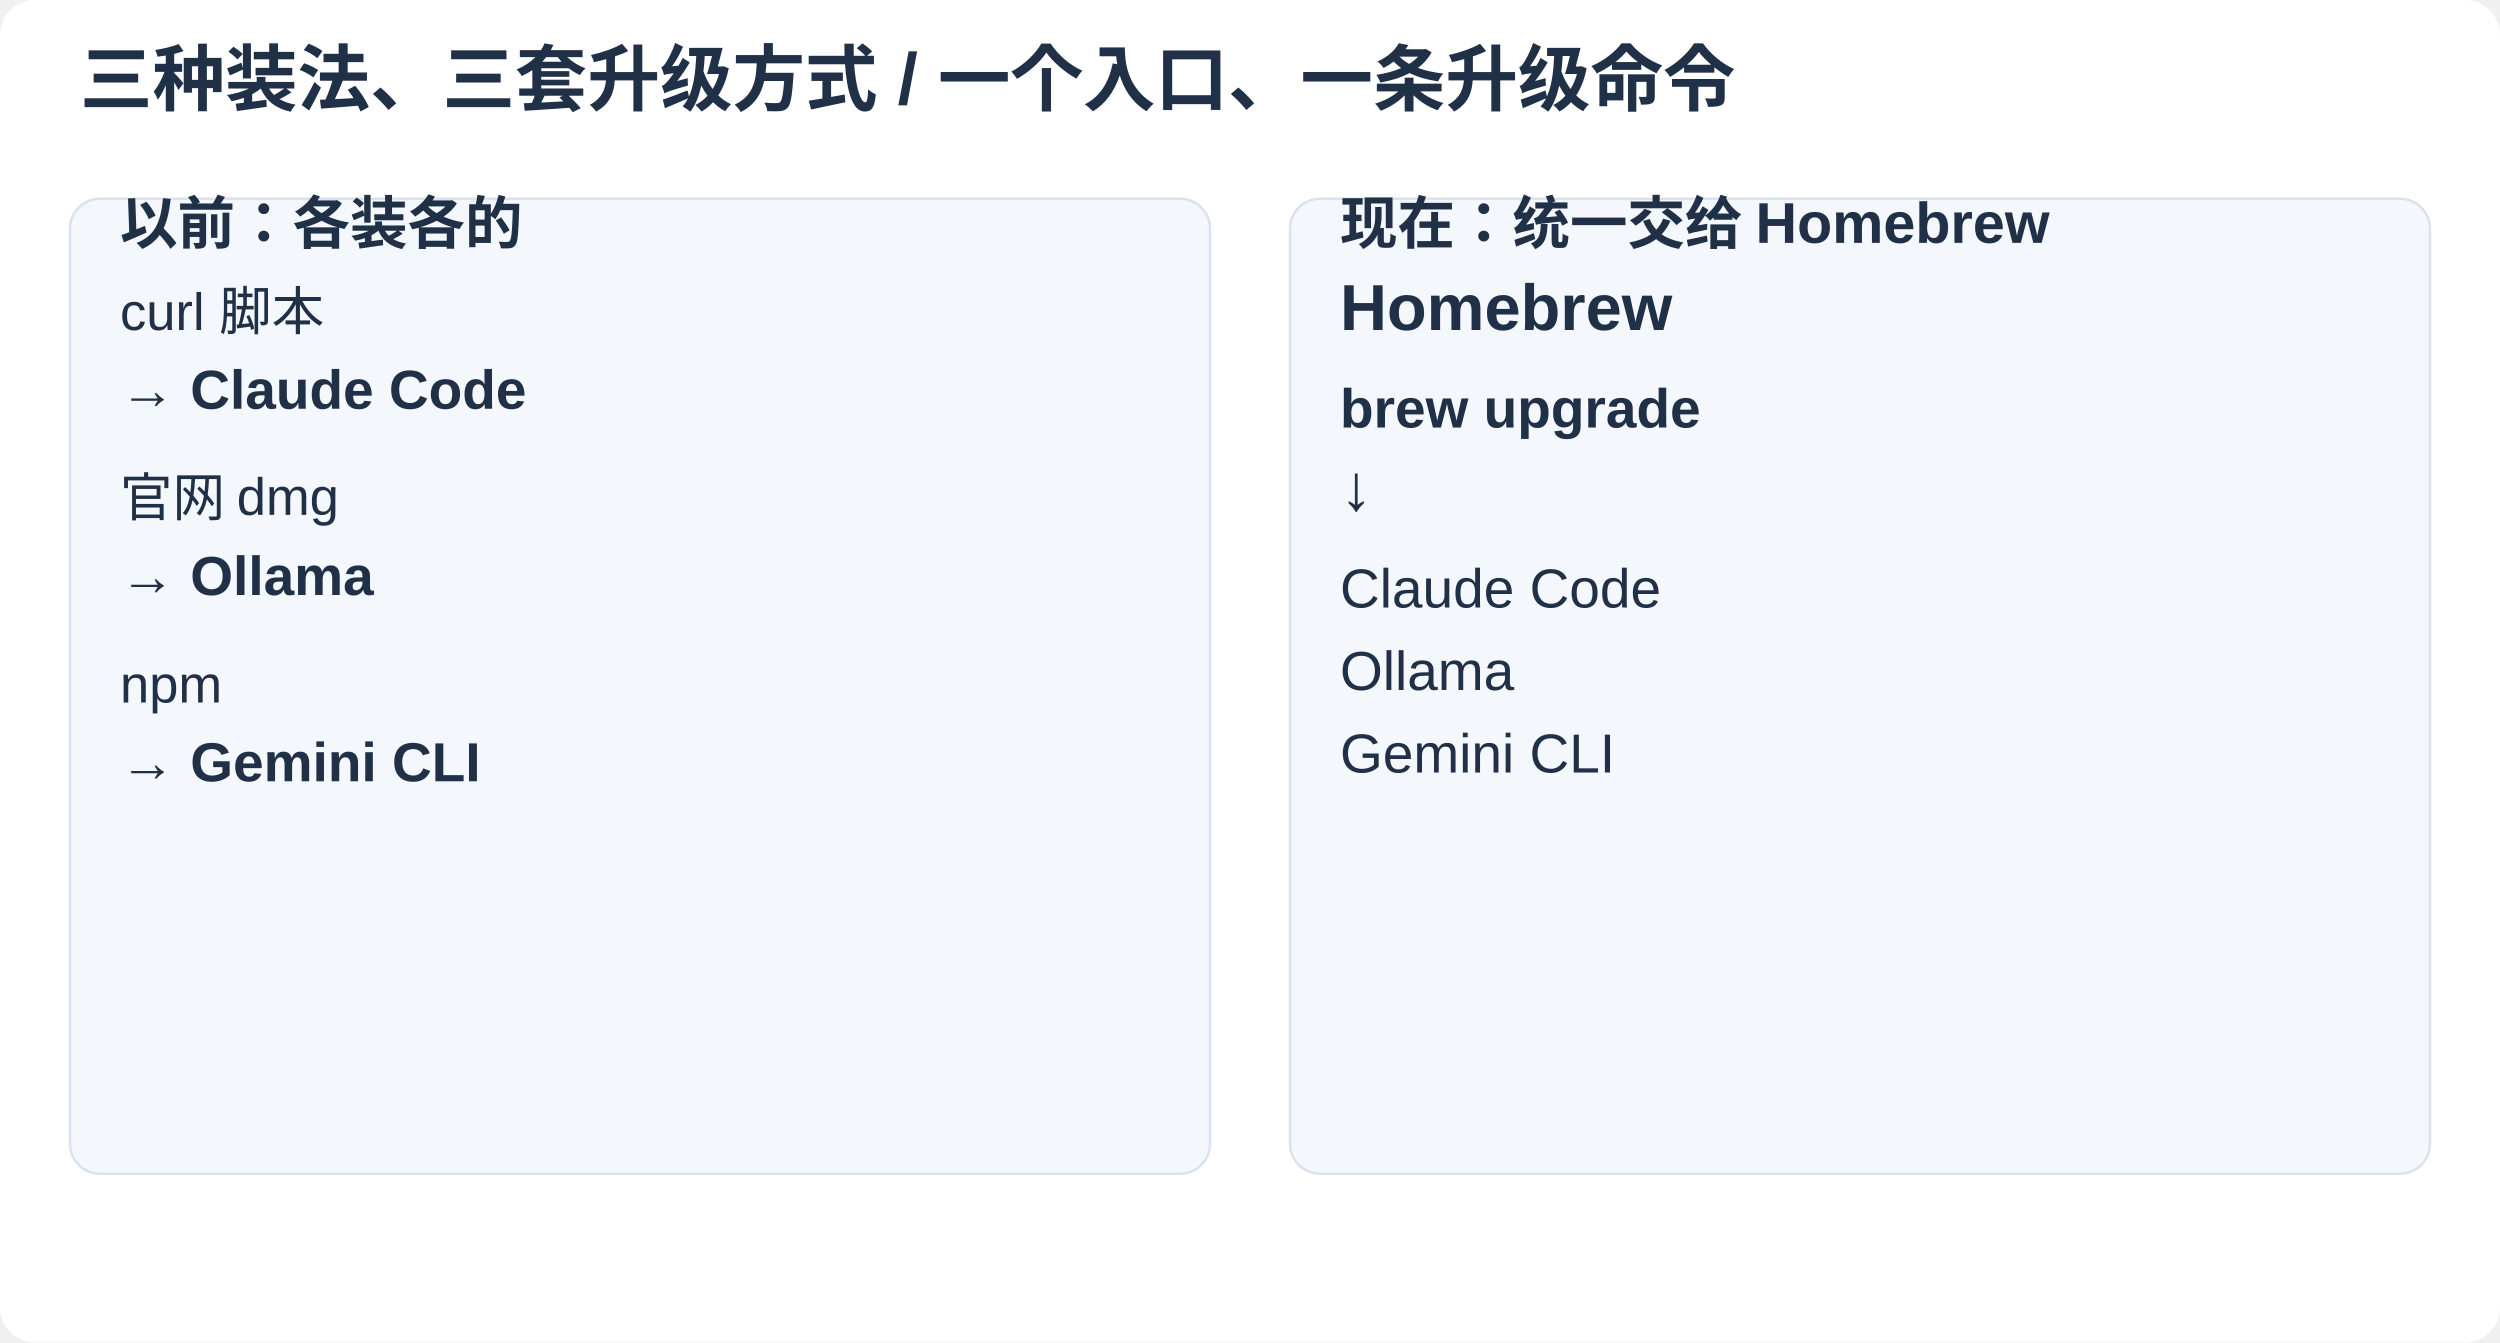
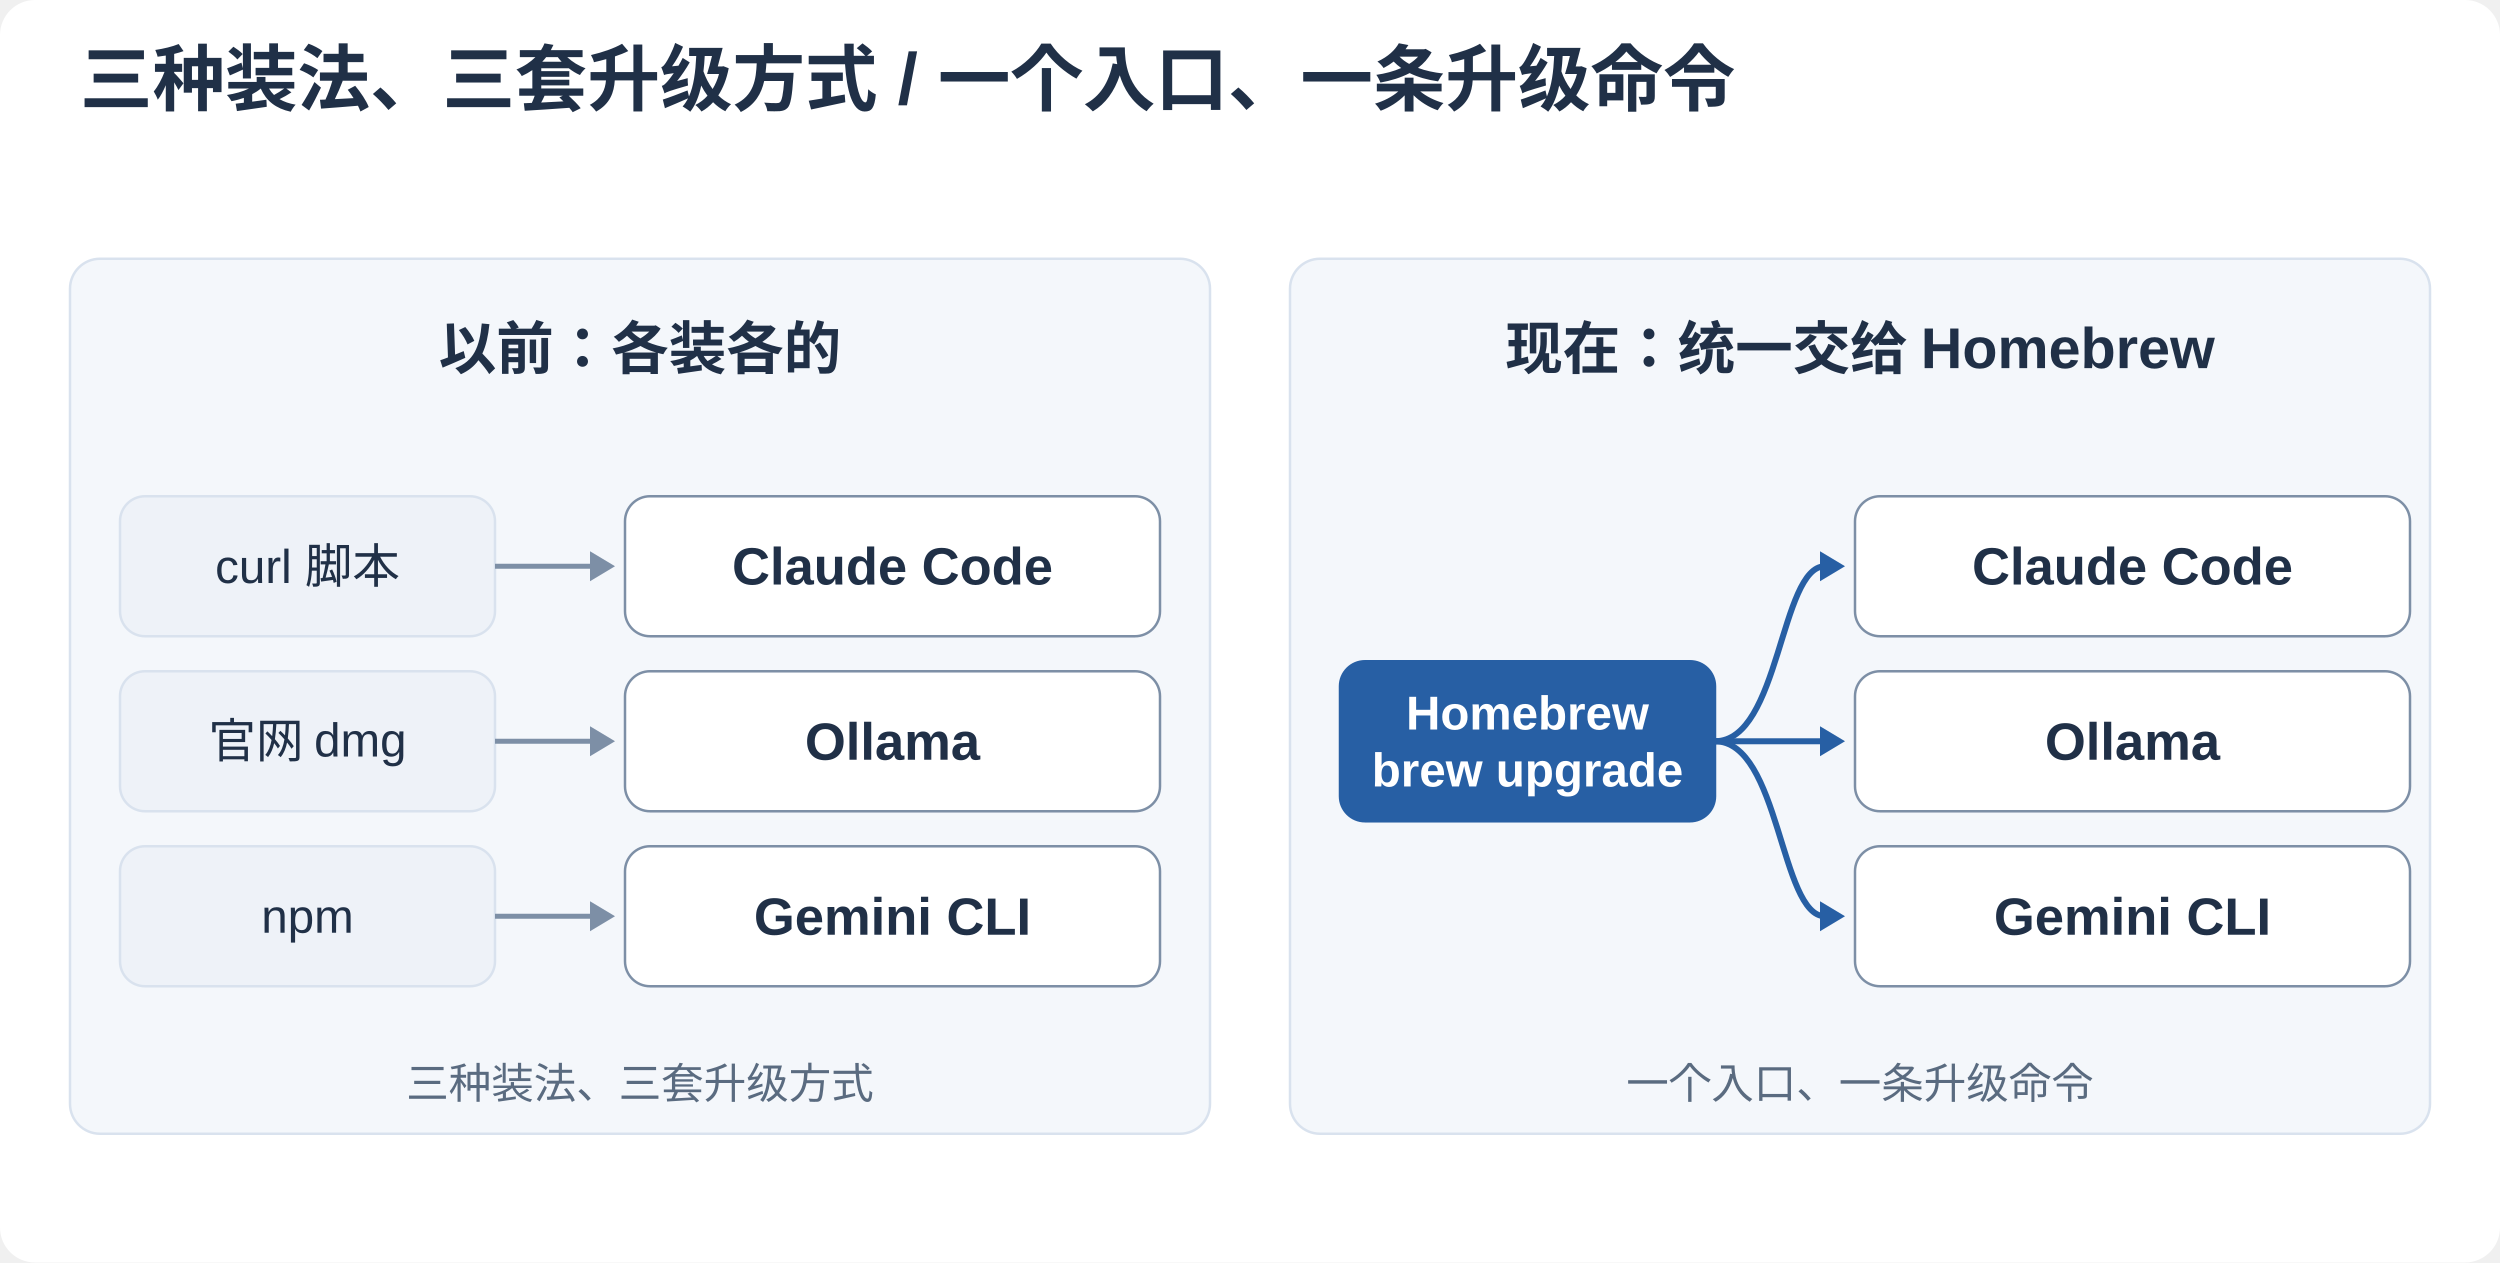
- <svg xmlns="http://www.w3.org/2000/svg" width="1000" height="537" viewBox="0 0 1000 537" lang="zh" role="img" aria-labelledby="title desc">
-   <rect width="1000" height="537" rx="14" fill="#ffffff" />
+ <svg xmlns="http://www.w3.org/2000/svg" width="1000" height="505" viewBox="0 0 1000 505" lang="zh" role="img" aria-labelledby="title desc">
+   <rect width="1000" height="505" rx="14" fill="#ffffff" />
  <g font-family="Arial, Noto Sans, Noto Sans Arabic, PingFang SC, Microsoft YaHei, sans-serif">
    <text x="32" y="42" font-size="29" fill="#203047" text-anchor="start" direction="ltr" unicode-bidi="embed" font-weight="600">三种装法、三套升级方式 / 一个入口、一条升级命令</text>
-     <rect x="28" y="79.5" width="456" height="390" rx="12" fill="#f4f7fb" stroke="#d9e2ee" />
-     <rect x="516" y="79.5" width="456" height="390" rx="12" fill="#f4f7fb" stroke="#d9e2ee" />
-     <text x="48" y="97.5" font-size="23" fill="#203047" text-anchor="start" direction="ltr" unicode-bidi="embed" font-weight="600">以前：各装各的</text>
-     <text x="48" y="132.0" font-size="21" fill="#203047" text-anchor="start" direction="ltr" unicode-bidi="embed">curl 脚本</text>
-     <text x="48" y="163.5" font-size="22" fill="#203047" text-anchor="start" direction="ltr" unicode-bidi="embed" font-weight="600">→ Claude Code</text>
-     <text x="48" y="206.5" font-size="21" fill="#203047" text-anchor="start" direction="ltr" unicode-bidi="embed">官网 dmg</text>
-     <text x="48" y="238.0" font-size="22" fill="#203047" text-anchor="start" direction="ltr" unicode-bidi="embed" font-weight="600">→ Ollama</text>
-     <text x="48" y="281.0" font-size="21" fill="#203047" text-anchor="start" direction="ltr" unicode-bidi="embed">npm</text>
-     <text x="48" y="312.5" font-size="22" fill="#203047" text-anchor="start" direction="ltr" unicode-bidi="embed" font-weight="600">→ Gemini CLI</text>
-     <text x="536" y="97.5" font-size="23" fill="#203047" text-anchor="start" direction="ltr" unicode-bidi="embed" font-weight="600">现在：统一交给 Homebrew</text>
-     <text x="536" y="132.0" font-size="26" fill="#203047" text-anchor="start" direction="ltr" unicode-bidi="embed" font-weight="600">Homebrew</text>
-     <text x="536" y="171.0" font-size="22" fill="#203047" text-anchor="start" direction="ltr" unicode-bidi="embed" font-weight="600">brew upgrade</text>
-     <text x="536" y="204.0" font-size="26" fill="#203047" text-anchor="start" direction="ltr" unicode-bidi="embed">↓</text>
-     <text x="536" y="243.0" font-size="22" fill="#203047" text-anchor="start" direction="ltr" unicode-bidi="embed">Claude Code</text>
-     <text x="536" y="276.0" font-size="22" fill="#203047" text-anchor="start" direction="ltr" unicode-bidi="embed">Ollama</text>
-     <text x="536" y="309.0" font-size="22" fill="#203047" text-anchor="start" direction="ltr" unicode-bidi="embed">Gemini CLI</text>
+     <rect x="28" y="103.5" width="456" height="350" rx="12" fill="#f4f7fb" stroke="#d9e2ee" />
+     <rect x="516" y="103.5" width="456" height="350" rx="12" fill="#f4f7fb" stroke="#d9e2ee" />
+     <text x="256" y="147.6" font-size="23" fill="#203047" text-anchor="middle" direction="ltr" unicode-bidi="embed" font-weight="600">以前：各装各的</text>
+     <text x="744" y="147.6" font-size="23" fill="#203047" text-anchor="middle" direction="ltr" unicode-bidi="embed" font-weight="600">现在：统一交给 Homebrew</text>
+     <rect x="48" y="198.5" width="150" height="56" rx="10" fill="#eef2f8" stroke="#d9e2ee" />
+     <text x="123.0" y="233.2" font-size="19" fill="#203047" text-anchor="middle" direction="ltr" unicode-bidi="embed">curl 脚本</text>
+     <path d="M198 226.5 L244 226.5" stroke="#7d8fa6" stroke-width="2" fill="none" />
+     <path d="M246 226.5 l-10 -6 l0 12 z" fill="#7d8fa6" />
+     <rect x="250" y="198.5" width="214" height="56" rx="10" fill="#ffffff" stroke="#7d8fa6" />
+     <text x="357.0" y="233.8" font-size="21" fill="#203047" text-anchor="middle" direction="ltr" unicode-bidi="embed" font-weight="600">Claude Code</text>
+     <rect x="48" y="268.5" width="150" height="56" rx="10" fill="#eef2f8" stroke="#d9e2ee" />
+     <text x="123.0" y="303.1" font-size="19" fill="#203047" text-anchor="middle" direction="ltr" unicode-bidi="embed">官网 dmg</text>
+     <path d="M198 296.5 L244 296.5" stroke="#7d8fa6" stroke-width="2" fill="none" />
+     <path d="M246 296.5 l-10 -6 l0 12 z" fill="#7d8fa6" />
+     <rect x="250" y="268.5" width="214" height="56" rx="10" fill="#ffffff" stroke="#7d8fa6" />
+     <text x="357.0" y="303.9" font-size="21" fill="#203047" text-anchor="middle" direction="ltr" unicode-bidi="embed" font-weight="600">Ollama</text>
+     <rect x="48" y="338.5" width="150" height="56" rx="10" fill="#eef2f8" stroke="#d9e2ee" />
+     <text x="123.0" y="373.1" font-size="19" fill="#203047" text-anchor="middle" direction="ltr" unicode-bidi="embed">npm</text>
+     <path d="M198 366.5 L244 366.5" stroke="#7d8fa6" stroke-width="2" fill="none" />
+     <path d="M246 366.5 l-10 -6 l0 12 z" fill="#7d8fa6" />
+     <rect x="250" y="338.5" width="214" height="56" rx="10" fill="#ffffff" stroke="#7d8fa6" />
+     <text x="357.0" y="373.9" font-size="21" fill="#203047" text-anchor="middle" direction="ltr" unicode-bidi="embed" font-weight="600">Gemini CLI</text>
+     <rect x="536" y="264.5" width="150" height="64" rx="10" fill="#275fa4" stroke="#275fa4" />
+     <text x="611.0" y="291.8" font-size="19" fill="#ffffff" text-anchor="middle" direction="ltr" unicode-bidi="embed" font-weight="600">Homebrew</text>
+     <text x="611.0" y="314.6" font-size="19" fill="#ffffff" text-anchor="middle" direction="ltr" unicode-bidi="embed" font-weight="600">brew upgrade</text>
+     <path d="M686 296.5 C712.0 296.5 712.0 226.5 730 226.5" stroke="#275fa4" stroke-width="2.4" fill="none" />
+     <path d="M738 226.5 l-10 -6 l0 12 z" fill="#275fa4" />
+     <rect x="742" y="198.5" width="222" height="56" rx="10" fill="#ffffff" stroke="#7d8fa6" />
+     <text x="853.0" y="233.8" font-size="21" fill="#203047" text-anchor="middle" direction="ltr" unicode-bidi="embed" font-weight="600">Claude Code</text>
+     <path d="M686 296.5 C712.0 296.5 712.0 296.5 730 296.5" stroke="#275fa4" stroke-width="2.4" fill="none" />
+     <path d="M738 296.5 l-10 -6 l0 12 z" fill="#275fa4" />
+     <rect x="742" y="268.5" width="222" height="56" rx="10" fill="#ffffff" stroke="#7d8fa6" />
+     <text x="853.0" y="303.9" font-size="21" fill="#203047" text-anchor="middle" direction="ltr" unicode-bidi="embed" font-weight="600">Ollama</text>
+     <path d="M686 296.5 C712.0 296.5 712.0 366.5 730 366.5" stroke="#275fa4" stroke-width="2.4" fill="none" />
+     <path d="M738 366.5 l-10 -6 l0 12 z" fill="#275fa4" />
+     <rect x="742" y="338.5" width="222" height="56" rx="10" fill="#ffffff" stroke="#7d8fa6" />
+     <text x="853.0" y="373.9" font-size="21" fill="#203047" text-anchor="middle" direction="ltr" unicode-bidi="embed" font-weight="600">Gemini CLI</text>
+     <text x="256" y="439.4" font-size="17" fill="#5a6b80" text-anchor="middle" direction="ltr" unicode-bidi="embed">三种装法、三套升级方式</text>
+     <text x="744" y="439.4" font-size="17" fill="#5a6b80" text-anchor="middle" direction="ltr" unicode-bidi="embed">一个入口、一条升级命令</text>
  </g>
</svg>
